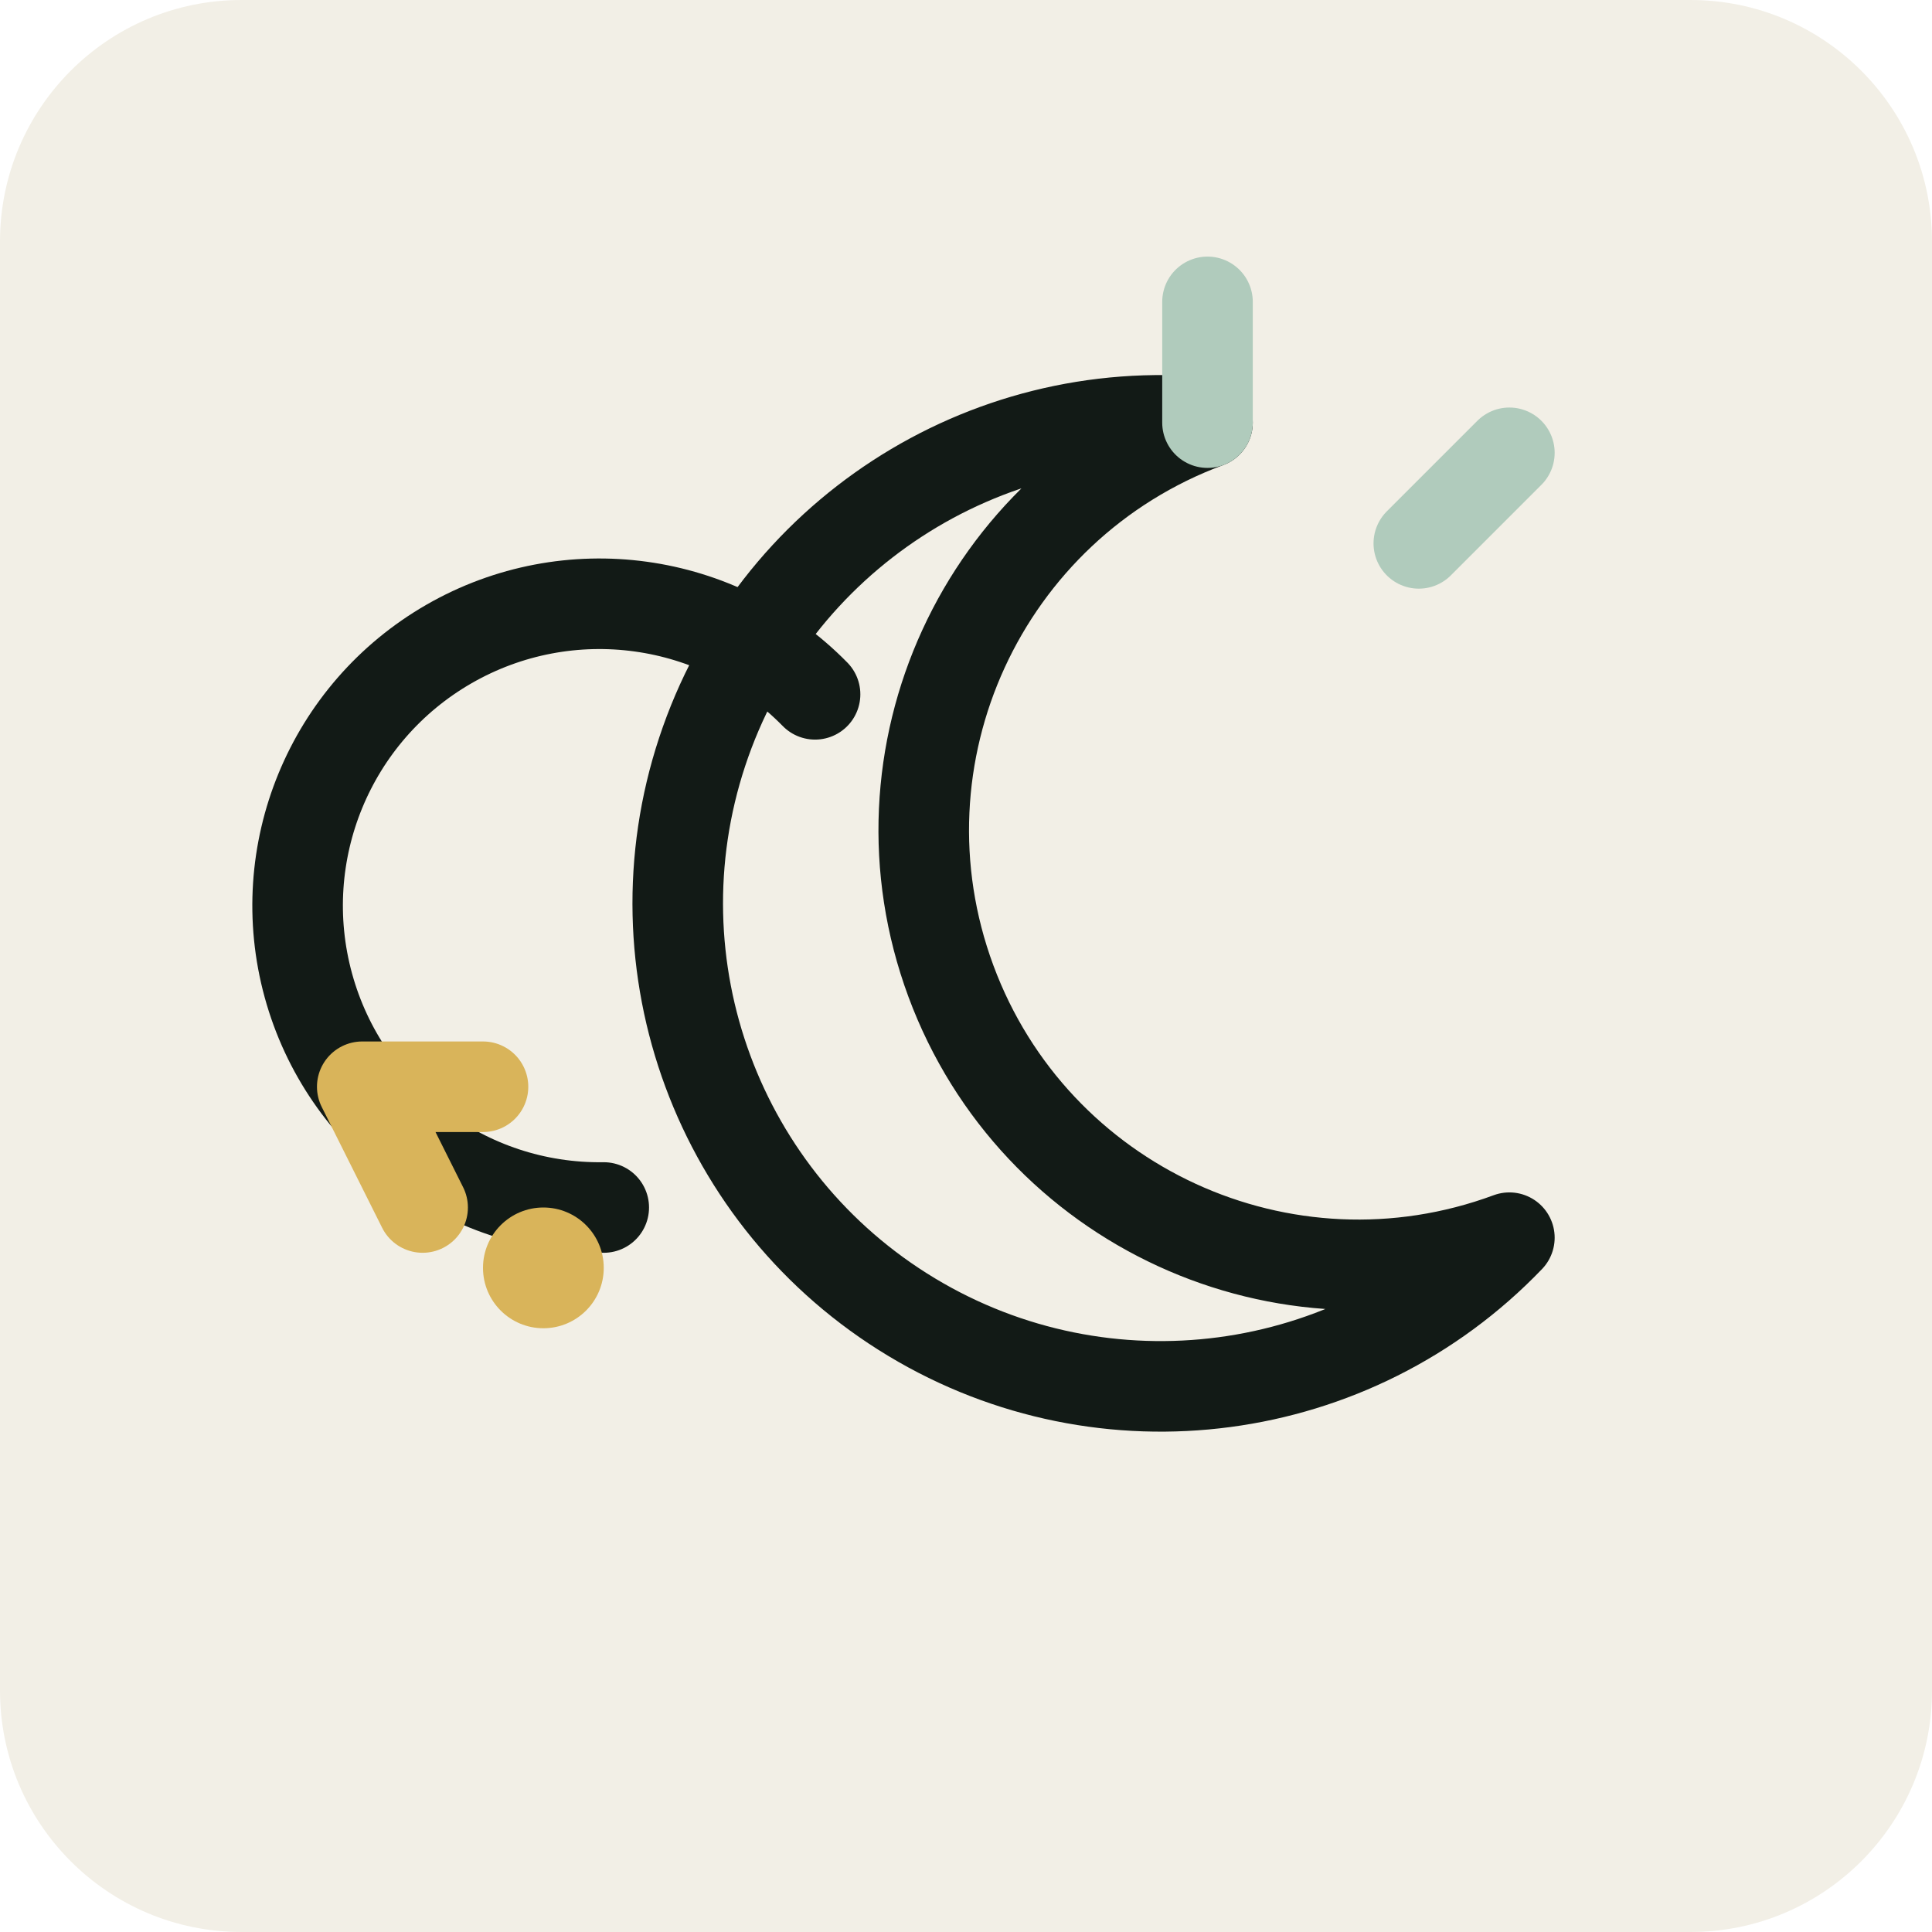
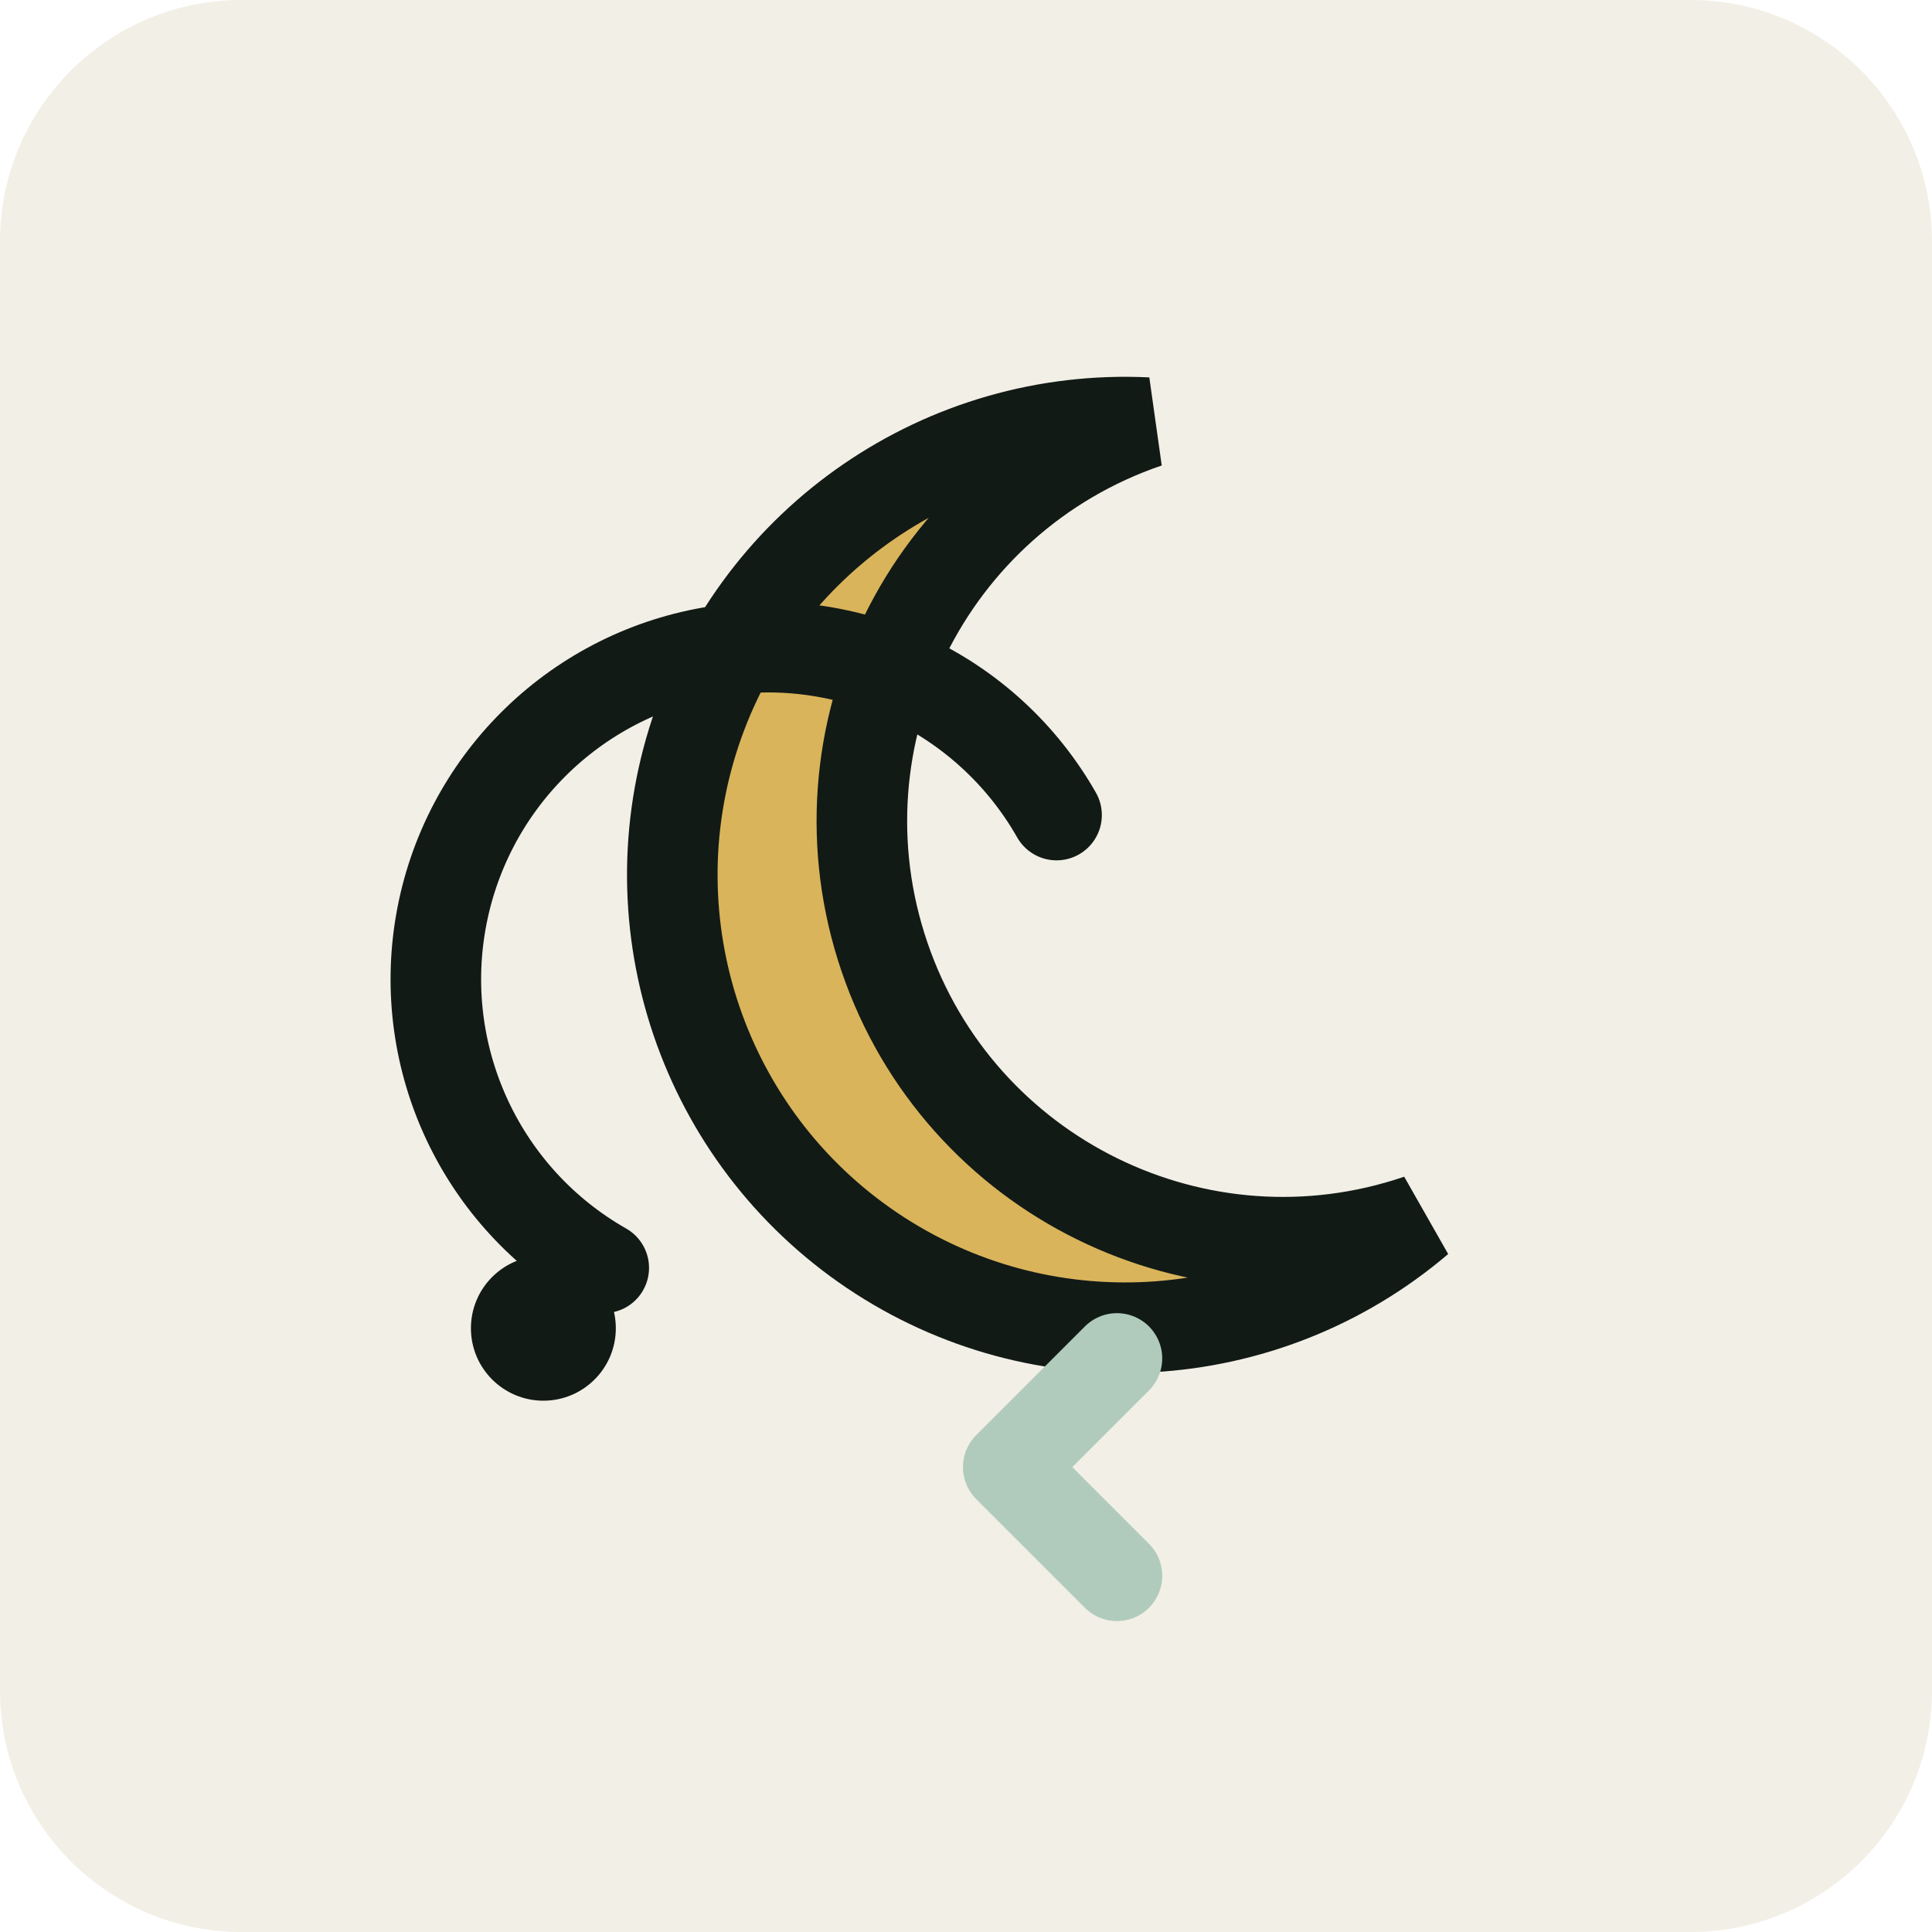
<svg xmlns="http://www.w3.org/2000/svg" viewBox="0 0 32 32" width="32" height="32">
  <rect width="32" height="32" rx="4" fill="#F2EFE6" />
-   <path d="M20 7a8 8 0 1 0 5 13.5A6.5 6.5 0 0 1 20 7z" fill="none" stroke="#121A16" stroke-width="1.5" stroke-linejoin="round" />
-   <path d="M20 7v-2M23.5 9l1.5-1.5" fill="none" stroke="#B0CBBC" stroke-width="1.5" stroke-linecap="round" />
-   <path d="M10 20a5 5 0 1 1 3.5-8.5" fill="none" stroke="#121A16" stroke-width="1.5" stroke-linecap="round" />
-   <path d="M8 18l-2 0 1 2" fill="none" stroke="#D9B45A" stroke-width="1.5" stroke-linecap="round" stroke-linejoin="round" />
-   <circle cx="9" cy="21" r="1" fill="#D9B45A" />
+   <path d="M19 7a7.5 7.5 0 1 0 4.5 13.2A6.2 6.2 0 0 1 19 7z" fill="#D9B45A" stroke="#121A16" stroke-width="1.5" />
+   <path d="M10 21a5.5 5.5 0 1 1 7.5-7.5" fill="none" stroke="#121A16" stroke-width="1.5" stroke-linecap="round" />
+   <path d="M18.5 22.5l-1.8 1.8 1.8 1.8" fill="none" stroke="#B0CBBC" stroke-width="1.5" stroke-linecap="round" stroke-linejoin="round" />
+   <circle cx="9" cy="22" r="1.2" fill="#121A16" />
</svg>
